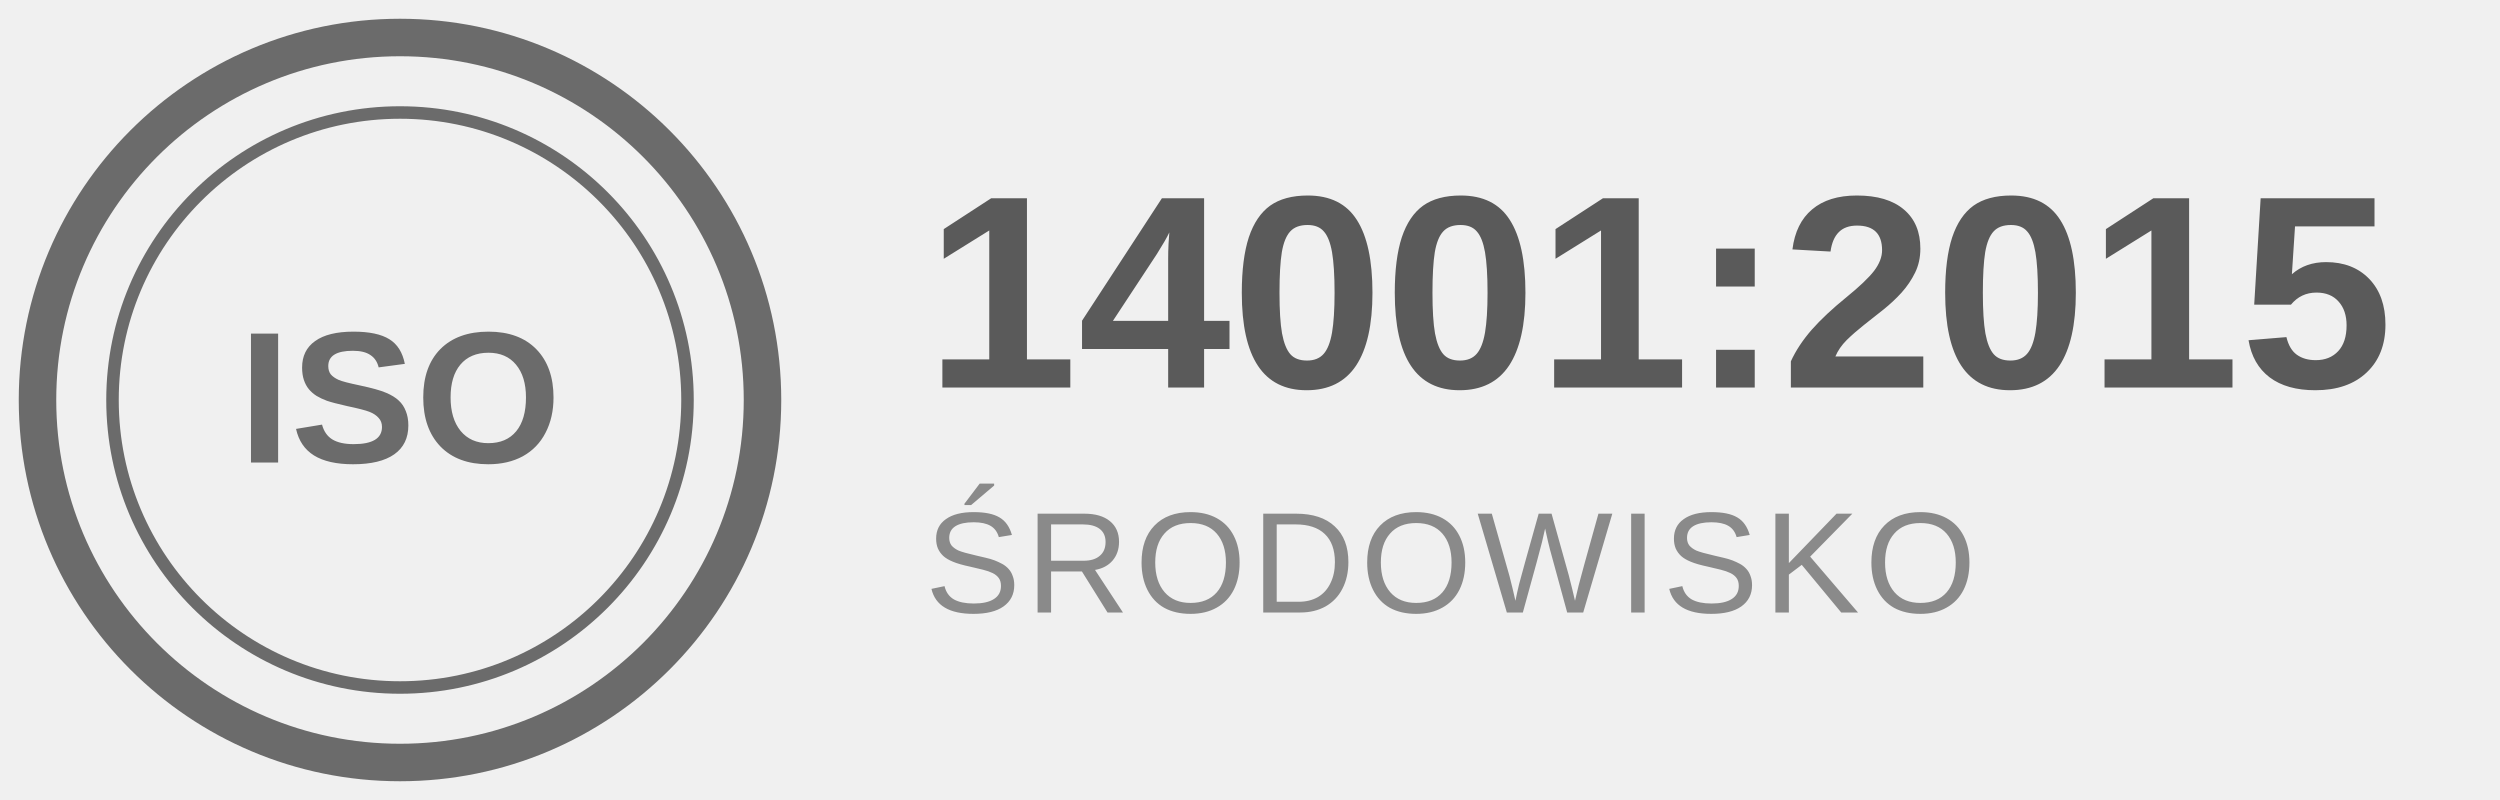
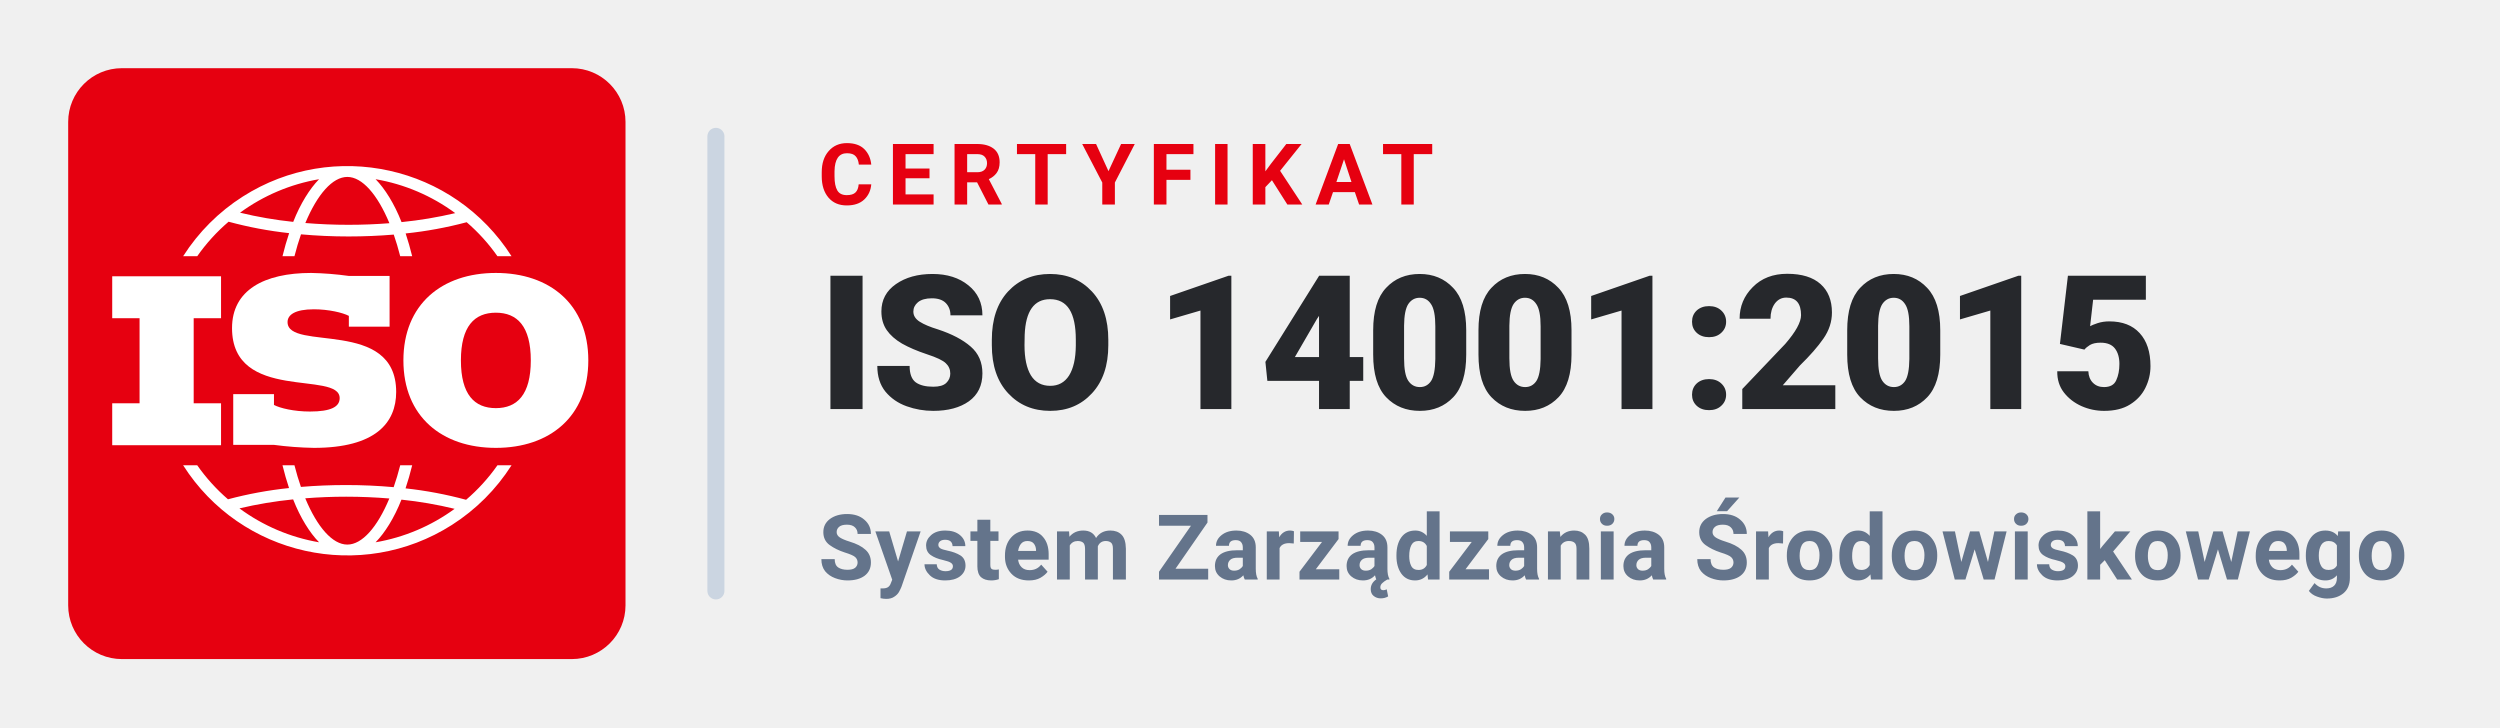
- <svg xmlns="http://www.w3.org/2000/svg" viewBox="0 0 200 64" width="200" height="64" role="img" aria-label="14001:2015 ŚRODOWISKO">
-   <circle cx="32" cy="32" r="29" fill="none" stroke="#6b6b6b" stroke-width="3" />
-   <circle cx="32" cy="32" r="23" fill="none" stroke="#6b6b6b" stroke-width="1" />
-   <text x="32" y="37" text-anchor="middle" font-family="Arial, Helvetica, sans-serif" font-weight="700" font-size="15" fill="#6b6b6b">ISO</text>
-   <text x="74" y="31" font-family="Arial, Helvetica, sans-serif" font-weight="700" font-size="22" fill="#5a5a5a">14001:2015</text>
-   <text x="74" y="49" font-family="Arial, Helvetica, sans-serif" font-size="11.5" letter-spacing="0.4" fill="#8a8a8a">ŚRODOWISKO</text>
+ <svg xmlns="http://www.w3.org/2000/svg" viewBox="0 0 220 64" width="220" height="64" role="img" aria-label="ISO 14001:2015 - System Zarządzania Środowiskowego">
+   <g id="iso-emblem" transform="translate(6, 6) scale(0.05909)">
+     <rect width="830" height="880" rx="80" fill="#E60010" />
+     <g id="ISOGlobe">
+       <path fill="#FFF" d="M494.485,591.381c-2.98,11.608-6.23,22.526-9.757,32.583c-23.02-2.066-46.787-3.16-70.797-3.16 c-23.008,0-45.543,0.961-67.324,2.797c-3.482-9.96-6.693-20.748-9.63-32.22h-17.812c2.902,11.826,6.145,23.189,9.73,33.912 c-30.692,3.188-61.086,8.785-90.901,16.736c-17.306-14.923-32.691-31.937-45.804-50.648H171.19 c85.96,135.054,265.128,174.854,400.183,88.896c35.776-22.772,66.121-53.117,88.893-88.896h-20.989 c-13.335,19.032-29.025,36.301-46.698,51.392c-29.564-8.013-59.711-13.699-90.162-17.012c3.646-10.863,6.939-22.378,9.888-34.382 L494.485,591.381z M255.043,655.562c26.327-6.227,53.039-10.692,79.958-13.375c10.707,27.304,24.759,49.768,38.66,63.888 C330.722,698.724,290.099,681.425,255.043,655.562z M415.735,709.478c-22.02,0-44.775-25.892-62.677-68.93 c19.896-1.555,40.312-2.382,60.875-2.382c21.809,0,43.391,0.924,64.354,2.665C460.408,683.691,437.705,709.478,415.735,709.478 L415.735,709.478z M575.527,656.221c-34.857,25.493-75.151,42.56-117.719,49.854c13.842-14.059,27.84-36.396,38.522-63.522 C523.008,645.322,549.467,649.89,575.527,656.221L575.527,656.221z" />
+       <path fill="#FFF" d="M639.271,280.039h20.994c-85.965-135.056-265.136-174.851-400.188-88.885 c-35.773,22.77-66.115,53.11-88.885,88.885h20.994c13.34-19.025,29.027-36.292,46.691-51.392 c29.565,8.018,59.713,13.705,90.167,17.016c-3.649,10.871-6.938,22.373-9.884,34.375h17.814c2.981-11.604,6.229-22.524,9.76-32.584 c23.019,2.071,46.791,3.162,70.797,3.162c23.012,0,45.536-0.961,67.326-2.792c3.475,9.956,6.688,20.752,9.619,32.216h17.82 c-2.908-11.827-6.152-23.188-9.729-33.909c30.687-3.191,61.074-8.788,90.888-16.732 C610.771,244.312,626.161,261.322,639.271,280.039z M335.134,228.88c-26.674-2.78-53.132-7.348-79.195-13.671 c34.853-25.501,75.147-42.568,117.712-49.861C359.813,179.402,345.806,201.753,335.134,228.88L335.134,228.88z M417.533,233.255 c-21.805,0-43.396-0.92-64.359-2.659c17.88-42.858,40.577-68.651,62.557-68.651c22.021,0,44.775,25.9,62.672,68.931 C458.513,232.434,438.093,233.25,417.533,233.255L417.533,233.255z M496.466,229.229c-10.714-27.304-24.762-49.769-38.665-63.883 c42.939,7.352,83.563,24.65,118.615,50.518C550.093,222.091,523.383,226.557,496.466,229.229L496.466,229.229z" />
+     </g>
+     <g id="Lettering">
+       <path fill="#FFF" d="M636.921,304.947c-80.302,0-137.694,46.683-137.694,130.253c0,83.568,57.395,130.252,137.694,130.252 c80.284,0,137.687-46.684,137.687-130.252C774.605,351.63,717.205,304.947,636.921,304.947z M636.921,506.272 c-31.828,0-52.048-20.217-52.048-71.072c0-50.846,20.219-71.063,52.048-71.063c31.813,0,52.036,20.215,52.036,71.063 C688.957,486.056,668.731,506.272,636.921,506.272L636.921,506.272z" />
+       <path fill="#FFF" d="M478.651,384.943v-75.541h-60.665c-18.628-2.605-37.396-4.095-56.201-4.456 c-69.891,0-117.772,25.581-117.772,82.084c0,111.225,160.296,62.735,160.296,104.369c0,12.797-12.796,19.935-44.313,19.935 c-23.792,0-44.605-5.063-53.523-9.813v-16.064h-60.671v75.534h60.671c19.724,2.625,39.577,4.114,59.471,4.461 c91.896,0,122.522-37.464,122.522-83.261c0-110.624-161.771-59.782-161.771-104.083c0-10.712,11.002-19.034,39.248-19.034 c22.013,0,43.121,5.064,52.045,9.811v16.061L478.651,384.943L478.651,384.943z" />
+       <polygon fill="#FFF" points="65.579,499.057 65.579,561.506 227.647,561.506 227.647,499.057 186.906,499.057 186.906,372.365 227.647,372.365 227.647,309.916 65.579,309.916 65.579,372.365 106.311,372.365 106.311,499.057 " />
+     </g>
+   </g>
+   <line x1="63" y1="12" x2="63" y2="52" stroke="#CBD5E1" stroke-width="1.5" stroke-linecap="round" />
+   <text x="72" y="18" font-family="Montserrat, system-ui, -apple-system, BlinkMacSystemFont, 'Segoe UI', Roboto, sans-serif" font-weight="700" font-size="7.5" letter-spacing="1.2" fill="#E60010">CERTYFIKAT</text>
+   <text x="72" y="36" font-family="Montserrat, system-ui, -apple-system, BlinkMacSystemFont, 'Segoe UI', Roboto, sans-serif" font-weight="800" font-size="16.5" letter-spacing="-0.3" fill="#26282C">ISO 14001:2015</text>
+   <text x="72" y="51" font-family="Montserrat, system-ui, -apple-system, BlinkMacSystemFont, 'Segoe UI', Roboto, sans-serif" font-weight="600" font-size="8" letter-spacing="0.1" fill="#64748B">System Zarządzania Środowiskowego</text>
</svg>
